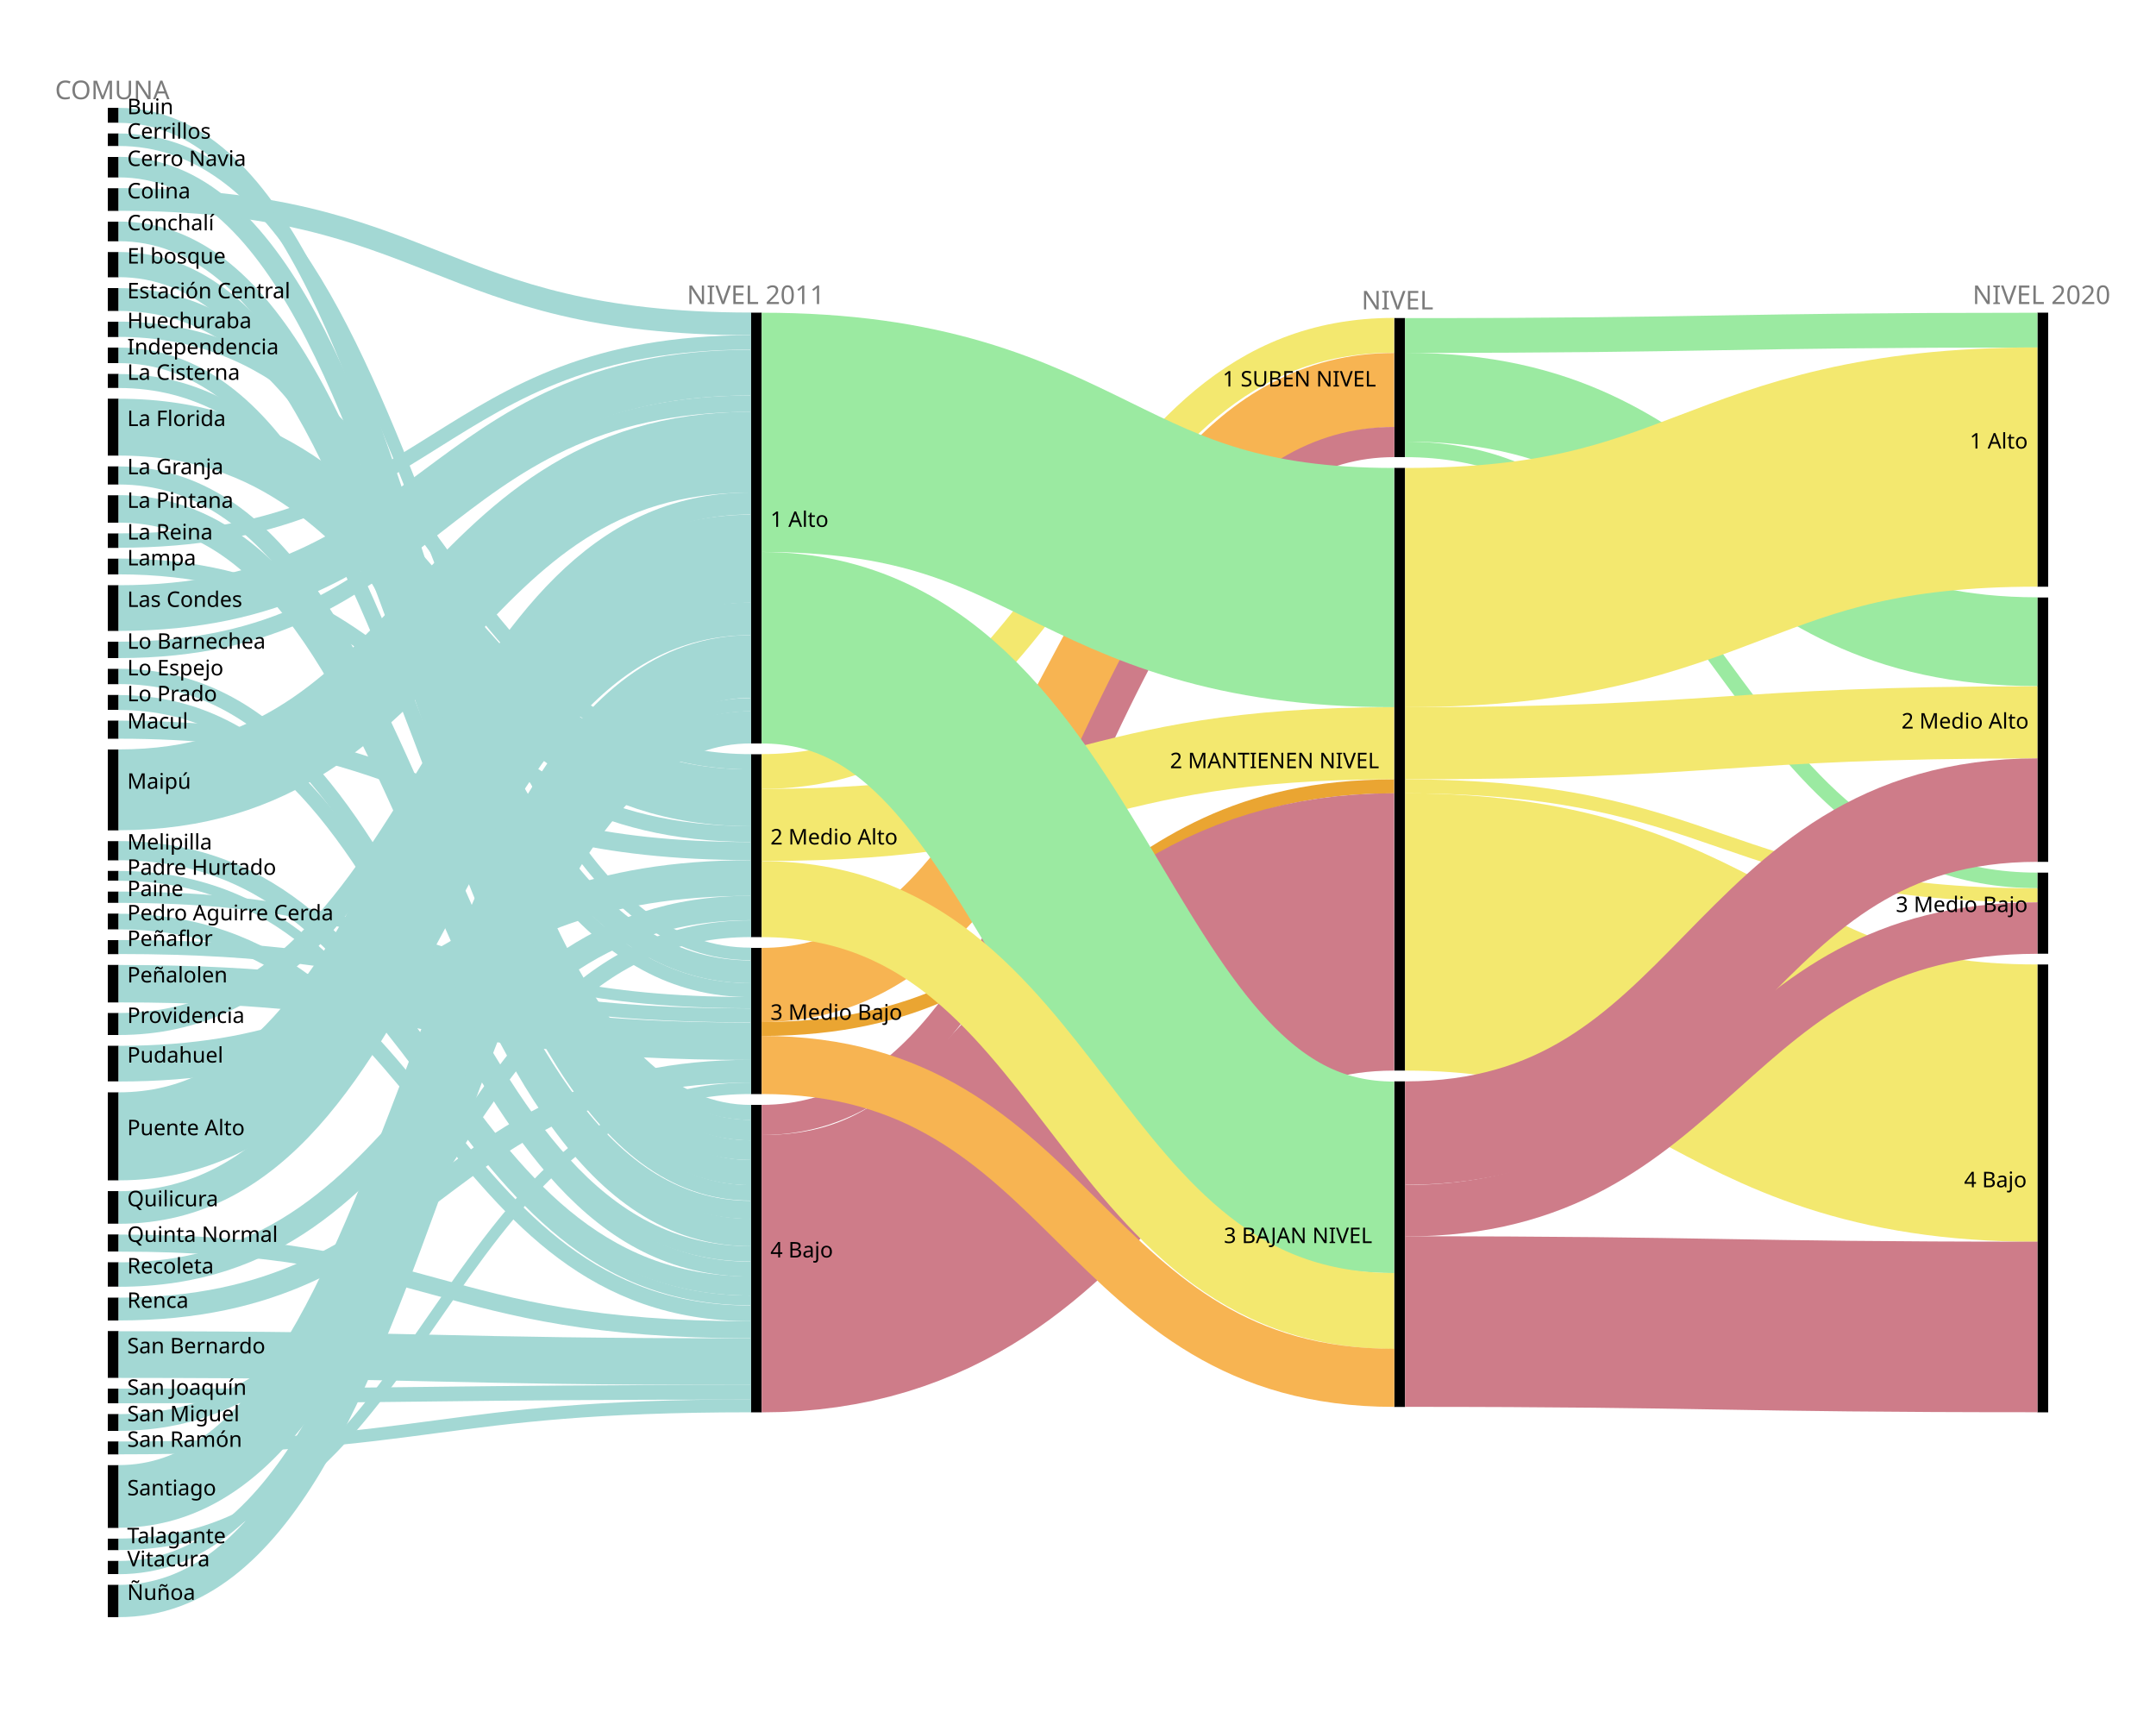
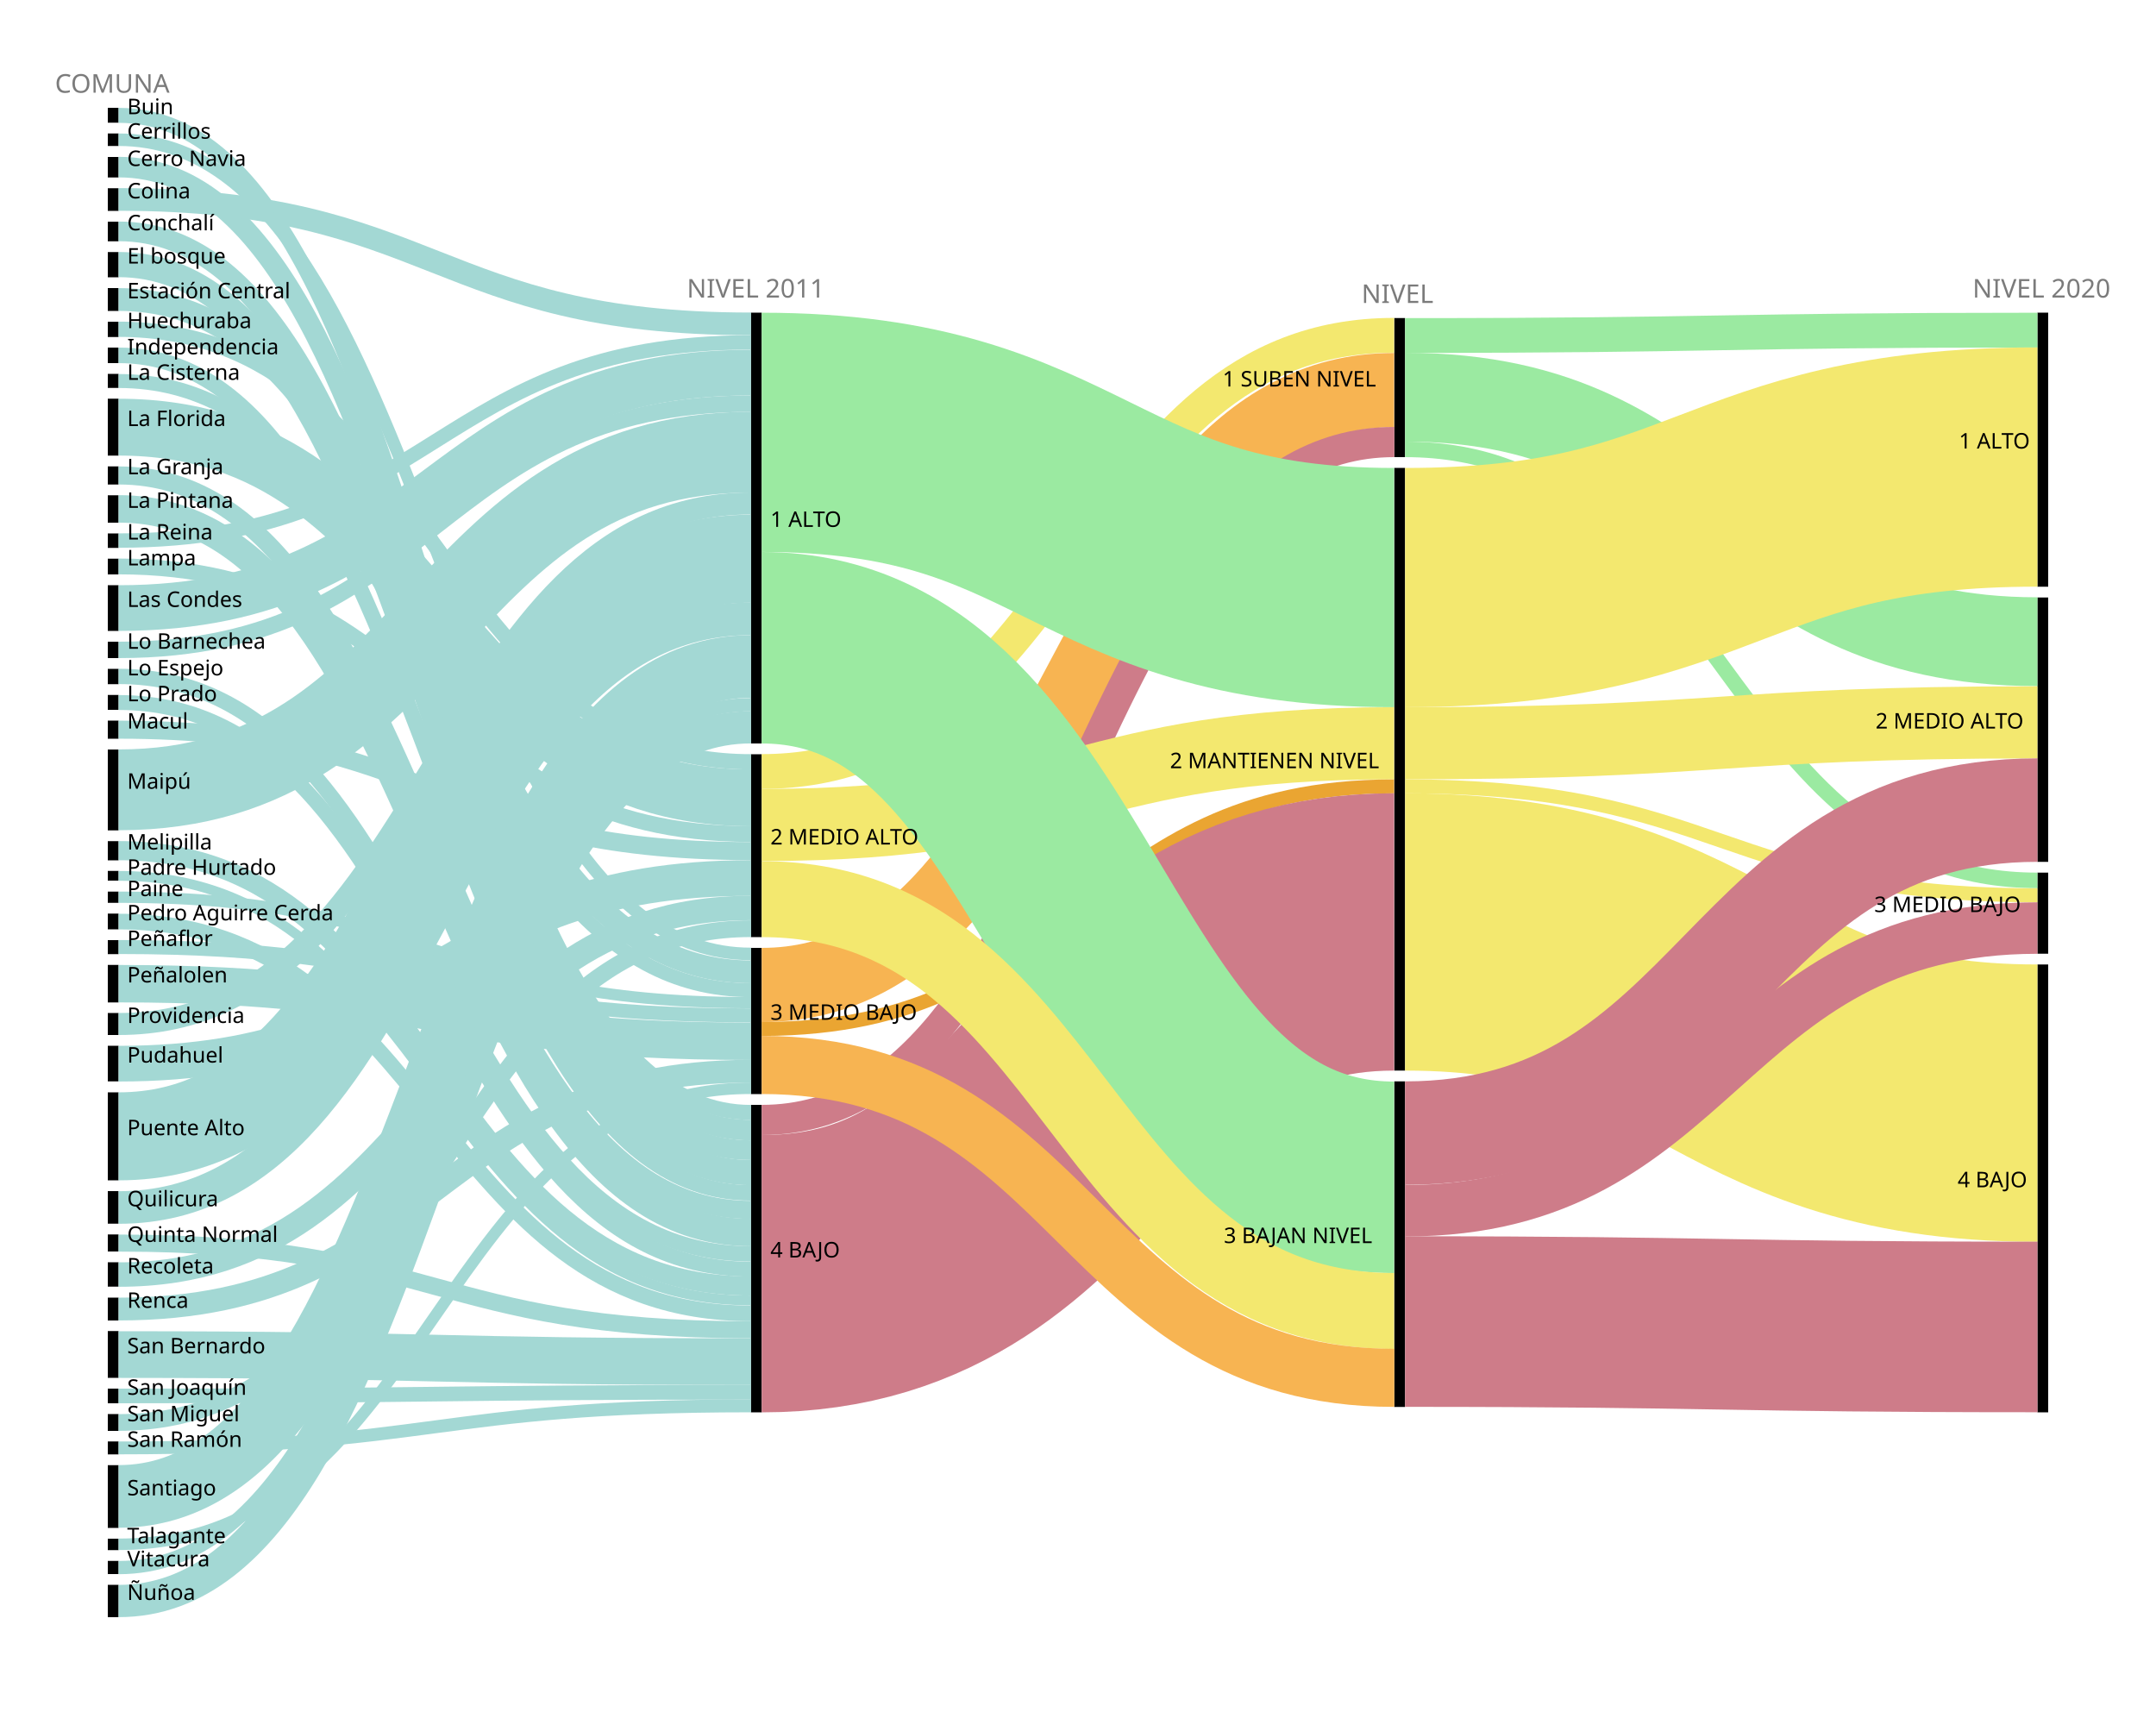
<svg xmlns="http://www.w3.org/2000/svg" version="1.1" id="Layer_1" x="0px" y="0px" viewBox="0 0 1000 800" style="enable-background:new 0 0 1000 800;" xml:space="preserve">
  <style type="text/css">
	.st0{fill:#FFFFFF;}
	.st1{fill:none;stroke:#A3D8D4;stroke-width:7.757;}
	.st2{fill:none;stroke:#A3D8D4;stroke-width:8.373;}
	.st3{fill:none;stroke:#A3D8D4;stroke-width:17.36;}
	.st4{fill:none;stroke:#A3D8D4;stroke-width:10.566;}
	.st5{fill:none;stroke:#A3D8D4;stroke-width:6.476;}
	.st6{fill:none;stroke:#A3D8D4;stroke-width:6.79;}
	.st7{fill:none;stroke:#A3D8D4;stroke-width:7.206;}
	.st8{fill:none;stroke:#A3D8D4;stroke-width:10.209;}
	.st9{fill:none;stroke:#A3D8D4;stroke-width:21.186;}
	.st10{fill:none;stroke:#A3D8D4;stroke-width:6.135;}
	.st11{fill:none;stroke:#A3D8D4;stroke-width:7.605;}
	.st12{fill:none;stroke:#A3D8D4;stroke-width:6.667;}
	.st13{fill:none;stroke:#A3D8D4;stroke-width:14.963;}
	.st14{fill:none;stroke:#A3D8D4;stroke-width:29.065;}
	.st15{fill:none;stroke:#A3D8D4;stroke-width:15.119;}
	.st16{fill:none;stroke:#A3D8D4;stroke-width:26.365;}
	.st17{fill:none;stroke:#A3D8D4;stroke-width:7.09;}
	.st18{fill:none;stroke:#A3D8D4;stroke-width:6.481;}
	.st19{fill:none;stroke:#A3D8D4;stroke-width:21.651;}
	.st20{fill:none;stroke:#A3D8D4;stroke-width:7.27;}
	.st21{fill:none;stroke:#A3D8D4;stroke-width:9.122;}
	.st22{fill:none;stroke:#A3D8D4;stroke-width:7.906;}
	.st23{fill:none;stroke:#A3D8D4;stroke-width:8.376;}
	.st24{fill:none;stroke:#A3D8D4;stroke-width:6.942;}
	.st25{fill:none;stroke:#A3D8D4;stroke-width:4.545;}
	.st26{fill:none;stroke:#A3D8D4;stroke-width:11.677;}
	.st27{fill:none;stroke:#A3D8D4;stroke-width:8.883;}
	.st28{fill:none;stroke:#A3D8D4;stroke-width:9.53;}
	.st29{fill:none;stroke:#A3D8D4;stroke-width:5.957;}
	.st30{fill:none;stroke:#A3D8D4;stroke-width:12.742;}
	.st31{fill:none;stroke:#A3D8D4;stroke-width:6.916;}
	.st32{fill:none;stroke:#A3D8D4;stroke-width:7.099;}
	.st33{fill:none;stroke:#A3D8D4;stroke-width:40.821;}
	.st34{fill:none;stroke:#A3D8D4;stroke-width:37.481;}
	.st35{fill:none;stroke:#A3D8D4;stroke-width:10.506;}
	.st36{fill:none;stroke:#A3D8D4;stroke-width:7.332;}
	.st37{fill:none;stroke:#A3D8D4;stroke-width:16.548;}
	.st38{fill:none;stroke:#A3D8D4;stroke-width:11.342;}
	.st39{fill:none;stroke:#A3D8D4;stroke-width:5.228;}
	.st40{fill:none;stroke:#A3D8D4;stroke-width:5.808;}
	.st41{fill:none;stroke:#A3D8D4;stroke-width:5.334;}
	.st42{fill:none;stroke:#A3D8D4;stroke-width:10.573;}
	.st43{fill:none;stroke:#F3E86F;stroke-width:16.131;}
	.st44{fill:none;stroke:#F7B452;stroke-width:34.401;}
	.st45{fill:none;stroke:#CE7C89;stroke-width:13.995;}
	.st46{fill:none;stroke:#9BEAA1;stroke-width:110.948;}
	.st47{fill:none;stroke:#F3E86F;stroke-width:33.455;}
	.st48{fill:none;stroke:#EAA532;stroke-width:6.481;}
	.st49{fill:none;stroke:#CE7C89;stroke-width:128.616;}
	.st50{fill:none;stroke:#9BEAA1;stroke-width:88.808;}
	.st51{fill:none;stroke:#F3E86F;stroke-width:35.221;}
	.st52{fill:none;stroke:#F7B452;stroke-width:26.944;}
	.st53{fill:none;stroke:#9BEAA1;stroke-width:16.131;}
	.st54{fill:none;stroke:#9BEAA1;stroke-width:41.191;}
	.st55{fill:none;stroke:#9BEAA1;stroke-width:7.206;}
	.st56{fill:none;stroke:#F3E86F;stroke-width:110.948;}
	.st57{fill:none;stroke:#F3E86F;stroke-width:6.481;}
	.st58{fill:none;stroke:#F3E86F;stroke-width:128.616;}
	.st59{fill:none;stroke:#CE7C89;stroke-width:79.107;}
	.st60{fill:none;stroke:#CE7C89;stroke-width:47.987;}
	.st61{fill:none;stroke:#CE7C89;stroke-width:23.879;}
	.st62{font-family:'Arial-BoldMT';}
	.st63{font-size:10px;}
	.st64{fill:#7B7B7B;}
	.st65{font-size:12px;}
</style>
  <rect id="backgorund" y="0" class="st0" width="1000" height="800" />
  <g>
    <rect x="348.3" y="145" width="5" height="199.8" />
    <rect x="945" y="145" width="5" height="127.1" />
    <rect x="646.7" y="147.5" width="5" height="64.5" />
    <rect x="646.7" y="217" width="5" height="279.5" />
    <rect x="348.3" y="349.8" width="5" height="84.8" />
    <rect x="945" y="277.1" width="5" height="122.6" />
    <rect x="646.7" y="501.5" width="5" height="151" />
    <rect x="348.3" y="439.6" width="5" height="67.8" />
    <rect x="945" y="404.7" width="5" height="37.6" />
    <rect x="348.3" y="512.4" width="5" height="142.6" />
    <rect x="945" y="447.3" width="5" height="207.7" />
    <rect x="50" y="50" width="5" height="6.9" />
    <rect x="50" y="61.9" width="5" height="5.8" />
    <rect x="50" y="72.8" width="5" height="9.5" />
    <rect x="50" y="87.3" width="5" height="10.5" />
    <rect x="50" y="102.8" width="5" height="9.1" />
    <rect x="50" y="116.9" width="5" height="11.7" />
    <rect x="50" y="133.6" width="5" height="10.6" />
    <rect x="50" y="149.2" width="5" height="7.1" />
    <rect x="50" y="161.2" width="5" height="7.2" />
    <rect x="50" y="173.4" width="5" height="6.5" />
    <rect x="50" y="184.9" width="5" height="26.4" />
    <rect x="50" y="216.3" width="5" height="8.4" />
    <rect x="50" y="229.7" width="5" height="12.7" />
    <rect x="50" y="247.4" width="5" height="6.7" />
    <rect x="50" y="259.1" width="5" height="7.3" />
    <rect x="50" y="271.4" width="5" height="21.2" />
    <rect x="50" y="297.6" width="5" height="7.6" />
    <rect x="50" y="310.2" width="5" height="7.1" />
    <rect x="50" y="322.3" width="5" height="6.9" />
    <rect x="50" y="334.2" width="5" height="8.4" />
    <rect x="50" y="347.6" width="5" height="37.5" />
    <rect x="50" y="390.1" width="5" height="8.9" />
    <rect x="50" y="403.9" width="5" height="4.5" />
    <rect x="50" y="413.5" width="5" height="5.2" />
    <rect x="50" y="423.7" width="5" height="7.3" />
    <rect x="50" y="436" width="5" height="6.5" />
    <rect x="50" y="447.5" width="5" height="17.4" />
    <rect x="50" y="469.8" width="5" height="10.2" />
    <rect x="50" y="485" width="5" height="16.5" />
    <rect x="50" y="506.6" width="5" height="40.8" />
    <rect x="50" y="552.4" width="5" height="15.1" />
    <rect x="50" y="572.5" width="5" height="7.9" />
    <rect x="50" y="585.4" width="5" height="11.3" />
    <rect x="50" y="601.8" width="5" height="10.6" />
    <rect x="50" y="617.3" width="5" height="21.7" />
    <rect x="50" y="644" width="5" height="6.8" />
    <rect x="50" y="655.8" width="5" height="7.8" />
    <rect x="50" y="668.5" width="5" height="6" />
    <rect x="50" y="679.5" width="5" height="29.1" />
    <rect x="50" y="713.6" width="5" height="5.3" />
    <rect x="50" y="723.9" width="5" height="6.1" />
    <rect x="50" y="735" width="5" height="15" />
  </g>
  <g>
    <path class="st1" d="M55,659.7c146.7,0,146.7-229,293.3-229" />
  </g>
  <g>
    <path class="st2" d="M55,338.4c146.7,0,146.7,56.3,293.3,56.3" />
  </g>
  <g>
    <path class="st3" d="M55,456.2c146.7,0,146.7,26.7,293.3,26.7" />
  </g>
  <g>
    <path class="st4" d="M55,138.9c146.7,0,146.7,311.8,293.3,311.8" />
  </g>
  <g>
    <path class="st5" d="M55,176.7c146.7,0,146.7,282.5,293.3,282.5" />
  </g>
  <g>
    <path class="st6" d="M55,647.4c146.7,0,146.7-1.7,293.3-1.7" />
  </g>
  <g>
    <path class="st7" d="M55,164.8c146.7,0,146.7,388.4,293.3,388.4" />
  </g>
  <g>
    <path class="st8" d="M55,474.9c146.7,0,146.7-241.4,293.3-241.4" />
  </g>
  <g>
    <path class="st9" d="M55,282c146.7,0,146.7-109.2,293.3-109.2" />
  </g>
  <g>
    <path class="st10" d="M55,727c146.7,0,146.7-400.2,293.3-400.2" />
  </g>
  <g>
    <path class="st11" d="M55,301.4c146.7,0,146.7-114.2,293.3-114.2" />
  </g>
  <g>
    <path class="st12" d="M55,250.7c146.7,0,146.7-91.9,293.3-91.9" />
  </g>
  <g>
    <path class="st13" d="M55,742.5c146.7,0,146.7-405.2,293.3-405.2" />
  </g>
  <g>
    <path class="st14" d="M55,694c146.7,0,146.7-384.9,293.3-384.9" />
  </g>
  <g>
    <path class="st15" d="M55,560C201.7,560,201.7,287,348.3,287" />
  </g>
  <g>
    <path class="st16" d="M55,198.1c146.7,0,146.7,171.9,293.3,171.9" />
  </g>
  <g>
    <path class="st17" d="M55,152.7c146.7,0,146.7,200.6,293.3,200.6" />
  </g>
  <g>
    <path class="st18" d="M55,439.2c146.7,0,146.7,31.7,293.3,31.7" />
  </g>
  <g>
    <path class="st19" d="M55,628.2c146.7,0,146.7,3.3,293.3,3.3" />
  </g>
  <g>
    <path class="st20" d="M55,427.4c146.7,0,146.7,181.7,293.3,181.7" />
  </g>
  <g>
    <path class="st21" d="M55,107.3c146.7,0,146.7,426.1,293.3,426.1" />
  </g>
  <g>
    <path class="st22" d="M55,576.5c146.7,0,146.7,40.2,293.3,40.2" />
  </g>
  <g>
    <path class="st23" d="M55,220.5c146.7,0,146.7,340.6,293.3,340.6" />
  </g>
  <g>
    <path class="st24" d="M55,53.5c146.7,0,146.7,462.4,293.3,462.4" />
  </g>
  <g>
    <path class="st25" d="M55,406.2c146.7,0,146.7,196.9,293.3,196.9" />
  </g>
  <g>
    <path class="st26" d="M55,122.7c146.7,0,146.7,421.1,293.3,421.1" />
  </g>
  <g>
    <path class="st27" d="M55,394.5c146.7,0,146.7,201.9,293.3,201.9" />
  </g>
  <g>
    <path class="st28" d="M55,77.5c146.7,0,146.7,446.6,293.3,446.6" />
  </g>
  <g>
    <path class="st29" d="M55,671.5c146.7,0,146.7-19.5,293.3-19.5" />
  </g>
  <g>
    <path class="st30" d="M55,236c146.7,0,146.7,335.6,293.3,335.6" />
  </g>
  <g>
    <path class="st31" d="M55,325.8c146.7,0,146.7,262.8,293.3,262.8" />
  </g>
  <g>
    <path class="st32" d="M55,313.7c146.7,0,146.7,267.8,293.3,267.8" />
  </g>
  <g>
    <path class="st33" d="M55,527c146.7,0,146.7-267.9,293.3-267.9" />
  </g>
  <g>
    <path class="st34" d="M55,366.3c146.7,0,146.7-156.6,293.3-156.6" />
  </g>
  <g>
    <path class="st35" d="M55,92.5c146.7,0,146.7,57.7,293.3,57.7" />
  </g>
  <g>
    <path class="st36" d="M55,262.7c146.7,0,146.7,124.1,293.3,124.1" />
  </g>
  <g>
    <path class="st37" d="M55,493.3c146.7,0,146.7-86.1,293.3-86.1" />
  </g>
  <g>
    <path class="st38" d="M55,591.1c146.7,0,146.7-170,293.3-170" />
  </g>
  <g>
    <path class="st39" d="M55,416.1c146.7,0,146.7,48.9,293.3,48.9" />
  </g>
  <g>
    <path class="st40" d="M55,64.8c146.7,0,146.7,377.6,293.3,377.6" />
  </g>
  <g>
    <path class="st41" d="M55,716.2c146.7,0,146.7-211.5,293.3-211.5" />
  </g>
  <g>
    <path class="st42" d="M55,607.1c146.7,0,146.7-110.3,293.3-110.3" />
  </g>
  <g>
    <path class="st43" d="M353.3,357.8c146.7,0,146.7-202.3,293.3-202.3" />
  </g>
  <g>
    <path class="st44" d="M353.3,456.8c146.7,0,146.7-275.9,293.3-275.9" />
  </g>
  <g>
    <path class="st45" d="M353.3,519.4C500,519.4,500,205,646.7,205" />
  </g>
  <g>
    <path class="st46" d="M353.3,200.5c146.7,0,146.7,72,293.3,72" />
  </g>
  <g>
    <path class="st47" d="M353.3,382.6c146.7,0,146.7-37.9,293.3-37.9" />
  </g>
  <g>
    <path class="st48" d="M353.3,477.2c146.7,0,146.7-112.5,293.3-112.5" />
  </g>
  <g>
    <path class="st49" d="M353.3,590.7c146.7,0,146.7-158.5,293.3-158.5" />
  </g>
  <g>
    <path class="st50" d="M353.3,300.4c146.7,0,146.7,245.6,293.3,245.6" />
  </g>
  <g>
    <path class="st51" d="M353.3,417c146.7,0,146.7,191,293.3,191" />
  </g>
  <g>
    <path class="st52" d="M353.3,493.9C500,493.9,500,639,646.7,639" />
  </g>
  <g>
    <path class="st53" d="M651.7,155.6c146.7,0,146.7-2.5,293.3-2.5" />
  </g>
  <g>
    <path class="st54" d="M651.7,184.2c146.7,0,146.7,113.4,293.3,113.4" />
  </g>
  <g>
    <path class="st55" d="M651.7,208.4c146.7,0,146.7,199.9,293.3,199.9" />
  </g>
  <g>
    <path class="st56" d="M651.7,272.5c146.7,0,146.7-55.9,293.3-55.9" />
  </g>
  <g>
    <path class="st47" d="M651.7,344.7c146.7,0,146.7-9.7,293.3-9.7" />
  </g>
  <g>
    <path class="st57" d="M651.7,364.7c146.7,0,146.7,50.5,293.3,50.5" />
  </g>
  <g>
    <path class="st58" d="M651.7,432.2c146.7,0,146.7,79.4,293.3,79.4" />
  </g>
  <g>
    <path class="st59" d="M651.7,612.9c146.7,0,146.7,2.5,293.3,2.5" />
  </g>
  <g>
    <path class="st60" d="M651.7,525.5c146.7,0,146.7-149.8,293.3-149.8" />
  </g>
  <g>
    <path class="st61" d="M651.7,561.5c146.7,0,146.7-131.1,293.3-131.1" />
  </g>
-   <g>
-     <text transform="matrix(1 0 0 1 357.3333 244.359)" class="st62 st63">1 Alto</text>
-     <text transform="matrix(1 0 0 1 913.5928 208.0203)" class="st62 st63">1 Alto</text>
-     <text transform="matrix(1 0 0 1 567.0954 179.2444)" class="st62 st63">1 SUBEN NIVEL</text>
-     <text transform="matrix(1 0 0 1 542.6569 356.2577)" class="st62 st63">2 MANTIENEN NIVEL</text>
-     <text transform="matrix(1 0 0 1 357.3333 391.6403)" class="st62 st63">2 Medio Alto</text>
-     <text transform="matrix(1 0 0 1 881.9277 337.8756)" class="st62 st63">2 Medio Alto</text>
-     <text transform="matrix(1 0 0 1 567.652 576.4943)" class="st62 st63">3 BAJAN NIVEL</text>
-     <text transform="matrix(1 0 0 1 357.3333 472.9567)" class="st62 st63">3 Medio Bajo</text>
-     <text transform="matrix(1 0 0 1 879.3252 422.9749)" class="st62 st63">3 Medio Bajo</text>
-     <text transform="matrix(1 0 0 1 357.3333 583.1755)" class="st62 st63">4 Bajo</text>
-     <text transform="matrix(1 0 0 1 910.9902 550.6194)" class="st62 st63">4 Bajo</text>
-     <text transform="matrix(1 0 0 1 59 52.9521)" class="st62 st63">Buin</text>
-     <text transform="matrix(1 0 0 1 59 64.3272)" class="st62 st63">Cerrillos</text>
-     <text transform="matrix(1 0 0 1 59 76.996)" class="st62 st63">Cerro Navia</text>
-     <text transform="matrix(1 0 0 1 59 92.0136)" class="st62 st63">Colina</text>
-     <text transform="matrix(1 0 0 1 59 106.8276)" class="st62 st63">Conchalí</text>
-     <text transform="matrix(1 0 0 1 59 122.2271)" class="st62 st63">El bosque</text>
-     <text transform="matrix(1 0 0 1 59 138.3483)" class="st62 st63">Estación Central</text>
-     <text transform="matrix(1 0 0 1 59 152.176)" class="st62 st63">Huechuraba</text>
-     <text transform="matrix(1 0 0 1 59 164.3239)" class="st62 st63">Independencia</text>
-     <text transform="matrix(1 0 0 1 59 176.1644)" class="st62 st63">La Cisterna</text>
-     <text transform="matrix(1 0 0 1 59 197.5844)" class="st62 st63">La Florida</text>
-     <text transform="matrix(1 0 0 1 59 219.9548)" class="st62 st63">La Granja</text>
-     <text transform="matrix(1 0 0 1 59 235.514)" class="st62 st63">La Pintana</text>
-     <text transform="matrix(1 0 0 1 59 250.2188)" class="st62 st63">La Reina</text>
-     <text transform="matrix(1 0 0 1 59 262.2182)" class="st62 st63">Lampa</text>
-     <text transform="matrix(1 0 0 1 59 281.4767)" class="st62 st63">Las Condes</text>
-     <text transform="matrix(1 0 0 1 59 300.8718)" class="st62 st63">Lo Barnechea</text>
-     <text transform="matrix(1 0 0 1 59 313.2238)" class="st62 st63">Lo Espejo</text>
-     <text transform="matrix(1 0 0 1 59 325.2316)" class="st62 st63">Lo Prado</text>
-     <text transform="matrix(1 0 0 1 59 337.8763)" class="st62 st63">Macul</text>
-     <text transform="matrix(1 0 0 1 59 365.8036)" class="st62 st63">Maipú</text>
-     <text transform="matrix(1 0 0 1 59 393.9859)" class="st62 st63">Melipilla</text>
-     <text transform="matrix(1 0 0 1 59 405.6999)" class="st62 st63">Padre Hurtado</text>
-     <text transform="matrix(1 0 0 1 59 415.5863)" class="st62 st63">Paine</text>
-     <text transform="matrix(1 0 0 1 59 426.8353)" class="st62 st63">Pedro Aguirre Cerda</text>
-     <text transform="matrix(1 0 0 1 59 438.7108)" class="st62 st63">Peñaflor</text>
-     <text transform="matrix(1 0 0 1 59 455.6315)" class="st62 st63">Peñalolen</text>
-     <text transform="matrix(1 0 0 1 59 474.416)" class="st62 st63">Providencia</text>
-     <text transform="matrix(1 0 0 1 59 492.7943)" class="st62 st63">Pudahuel</text>
-     <text transform="matrix(1 0 0 1 59 526.4786)" class="st62 st63">Puente Alto</text>
-     <text transform="matrix(1 0 0 1 59 559.4486)" class="st62 st63">Quilicura</text>
-     <text transform="matrix(1 0 0 1 59 575.9611)" class="st62 st63">Quinta Normal</text>
-     <text transform="matrix(1 0 0 1 59 590.5851)" class="st62 st63">Recoleta</text>
-     <text transform="matrix(1 0 0 1 59 606.543)" class="st62 st63">Renca</text>
-     <text transform="matrix(1 0 0 1 59 627.6552)" class="st62 st63">San Bernardo</text>
-     <text transform="matrix(1 0 0 1 59 646.8753)" class="st62 st63">San Joaquín</text>
-     <text transform="matrix(1 0 0 1 59 659.1487)" class="st62 st63">San Miguel</text>
-     <text transform="matrix(1 0 0 1 59 671.0056)" class="st62 st63">San Ramón</text>
-     <text transform="matrix(1 0 0 1 59 693.5163)" class="st62 st63">Santiago</text>
-     <text transform="matrix(1 0 0 1 59 715.7159)" class="st62 st63">Talagante</text>
-     <text transform="matrix(1 0 0 1 59 726.4506)" class="st62 st63">Vitacura</text>
-     <text transform="matrix(1 0 0 1 59 741.9996)" class="st62 st63">Ñuñoa</text>
-   </g>
-   <g>
-     <text transform="matrix(1 0 0 1 318.5892 141)" class="st64 st62 st65">NIVEL 2011</text>
-     <text transform="matrix(1 0 0 1 914.9248 141)" class="st64 st62 st65">NIVEL 2020</text>
-     <text transform="matrix(1 0 0 1 631.4977 143.5)" class="st64 st62 st65">NIVEL</text>
-     <text transform="matrix(1 0 0 1 25.5029 46)" class="st64 st62 st65">COMUNA</text>
+   <text transform="matrix(1 0 0 1 357.3333 244.359)" class="st62 st63">1 ALTO</text>
+   <text transform="matrix(1 0 0 1 908.5897 208.0203)" class="st62 st63">1 ALTO</text>
+   <text transform="matrix(1 0 0 1 567.0954 179.2444)" class="st62 st63">1 SUBEN NIVEL</text>
+   <text transform="matrix(1 0 0 1 542.6569 356.2577)" class="st62 st63">2 MANTIENEN NIVEL</text>
+   <text transform="matrix(1 0 0 1 357.3333 391.6403)" class="st62 st63">2 MEDIO ALTO</text>
+   <text transform="matrix(1 0 0 1 869.9204 337.8756)" class="st62 st63">2 MEDIO ALTO</text>
+   <text transform="matrix(1 0 0 1 567.652 576.4943)" class="st62 st63">3 BAJAN NIVEL</text>
+   <text transform="matrix(1 0 0 1 357.3333 472.9567)" class="st62 st63">3 MEDIO BAJO</text>
+   <text transform="matrix(1 0 0 1 869.3191 422.9749)" class="st62 st63">3 MEDIO BAJO</text>
+   <text transform="matrix(1 0 0 1 357.3333 583.1755)" class="st62 st63">4 BAJO</text>
+   <text transform="matrix(1 0 0 1 907.9884 550.6194)" class="st62 st63">4 BAJO</text>
+   <text transform="matrix(1 0 0 1 59 52.9521)" class="st62 st63">Buin</text>
+   <text transform="matrix(1 0 0 1 59 64.3272)" class="st62 st63">Cerrillos</text>
+   <text transform="matrix(1 0 0 1 59 76.996)" class="st62 st63">Cerro Navia</text>
+   <text transform="matrix(1 0 0 1 59 92.0136)" class="st62 st63">Colina</text>
+   <text transform="matrix(1 0 0 1 59 106.8276)" class="st62 st63">Conchalí</text>
+   <text transform="matrix(1 0 0 1 59 122.2271)" class="st62 st63">El bosque</text>
+   <text transform="matrix(1 0 0 1 59 138.3483)" class="st62 st63">Estación Central</text>
+   <text transform="matrix(1 0 0 1 59 152.176)" class="st62 st63">Huechuraba</text>
+   <text transform="matrix(1 0 0 1 59 164.3239)" class="st62 st63">Independencia</text>
+   <text transform="matrix(1 0 0 1 59 176.1644)" class="st62 st63">La Cisterna</text>
+   <text transform="matrix(1 0 0 1 59 197.5844)" class="st62 st63">La Florida</text>
+   <text transform="matrix(1 0 0 1 59 219.9548)" class="st62 st63">La Granja</text>
+   <text transform="matrix(1 0 0 1 59 235.514)" class="st62 st63">La Pintana</text>
+   <text transform="matrix(1 0 0 1 59 250.2188)" class="st62 st63">La Reina</text>
+   <text transform="matrix(1 0 0 1 59 262.2182)" class="st62 st63">Lampa</text>
+   <text transform="matrix(1 0 0 1 59 281.4767)" class="st62 st63">Las Condes</text>
+   <text transform="matrix(1 0 0 1 59 300.8718)" class="st62 st63">Lo Barnechea</text>
+   <text transform="matrix(1 0 0 1 59 313.2238)" class="st62 st63">Lo Espejo</text>
+   <text transform="matrix(1 0 0 1 59 325.2316)" class="st62 st63">Lo Prado</text>
+   <text transform="matrix(1 0 0 1 59 337.8763)" class="st62 st63">Macul</text>
+   <text transform="matrix(1 0 0 1 59 365.8036)" class="st62 st63">Maipú</text>
+   <text transform="matrix(1 0 0 1 59 393.9859)" class="st62 st63">Melipilla</text>
+   <text transform="matrix(1 0 0 1 59 405.6999)" class="st62 st63">Padre Hurtado</text>
+   <text transform="matrix(1 0 0 1 59 415.5863)" class="st62 st63">Paine</text>
+   <text transform="matrix(1 0 0 1 59 426.8353)" class="st62 st63">Pedro Aguirre Cerda</text>
+   <text transform="matrix(1 0 0 1 59 438.7108)" class="st62 st63">Peñaflor</text>
+   <text transform="matrix(1 0 0 1 59 455.6315)" class="st62 st63">Peñalolen</text>
+   <text transform="matrix(1 0 0 1 59 474.416)" class="st62 st63">Providencia</text>
+   <text transform="matrix(1 0 0 1 59 492.7943)" class="st62 st63">Pudahuel</text>
+   <text transform="matrix(1 0 0 1 59 526.4786)" class="st62 st63">Puente Alto</text>
+   <text transform="matrix(1 0 0 1 59 559.4486)" class="st62 st63">Quilicura</text>
+   <text transform="matrix(1 0 0 1 59 575.9611)" class="st62 st63">Quinta Normal</text>
+   <text transform="matrix(1 0 0 1 59 590.5851)" class="st62 st63">Recoleta</text>
+   <text transform="matrix(1 0 0 1 59 606.543)" class="st62 st63">Renca</text>
+   <text transform="matrix(1 0 0 1 59 627.6552)" class="st62 st63">San Bernardo</text>
+   <text transform="matrix(1 0 0 1 59 646.8753)" class="st62 st63">San Joaquín</text>
+   <text transform="matrix(1 0 0 1 59 659.1487)" class="st62 st63">San Miguel</text>
+   <text transform="matrix(1 0 0 1 59 671.0056)" class="st62 st63">San Ramón</text>
+   <text transform="matrix(1 0 0 1 59 693.5163)" class="st62 st63">Santiago</text>
+   <text transform="matrix(1 0 0 1 59 715.7159)" class="st62 st63">Talagante</text>
+   <text transform="matrix(1 0 0 1 59 726.4506)" class="st62 st63">Vitacura</text>
+   <text transform="matrix(1 0 0 1 59 741.9996)" class="st62 st63">Ñuñoa</text>
+   <g>
+     <text transform="matrix(1 0 0 1 318.5892 137.9982)" class="st64 st62 st65">NIVEL 2011</text>
+     <text transform="matrix(1 0 0 1 914.9248 137.9982)" class="st64 st62 st65">NIVEL 2020</text>
+     <text transform="matrix(1 0 0 1 631.4977 140.4982)" class="st64 st62 st65">NIVEL</text>
+     <text transform="matrix(1 0 0 1 25.5029 42.9982)" class="st64 st62 st65">COMUNA</text>
  </g>
</svg>
